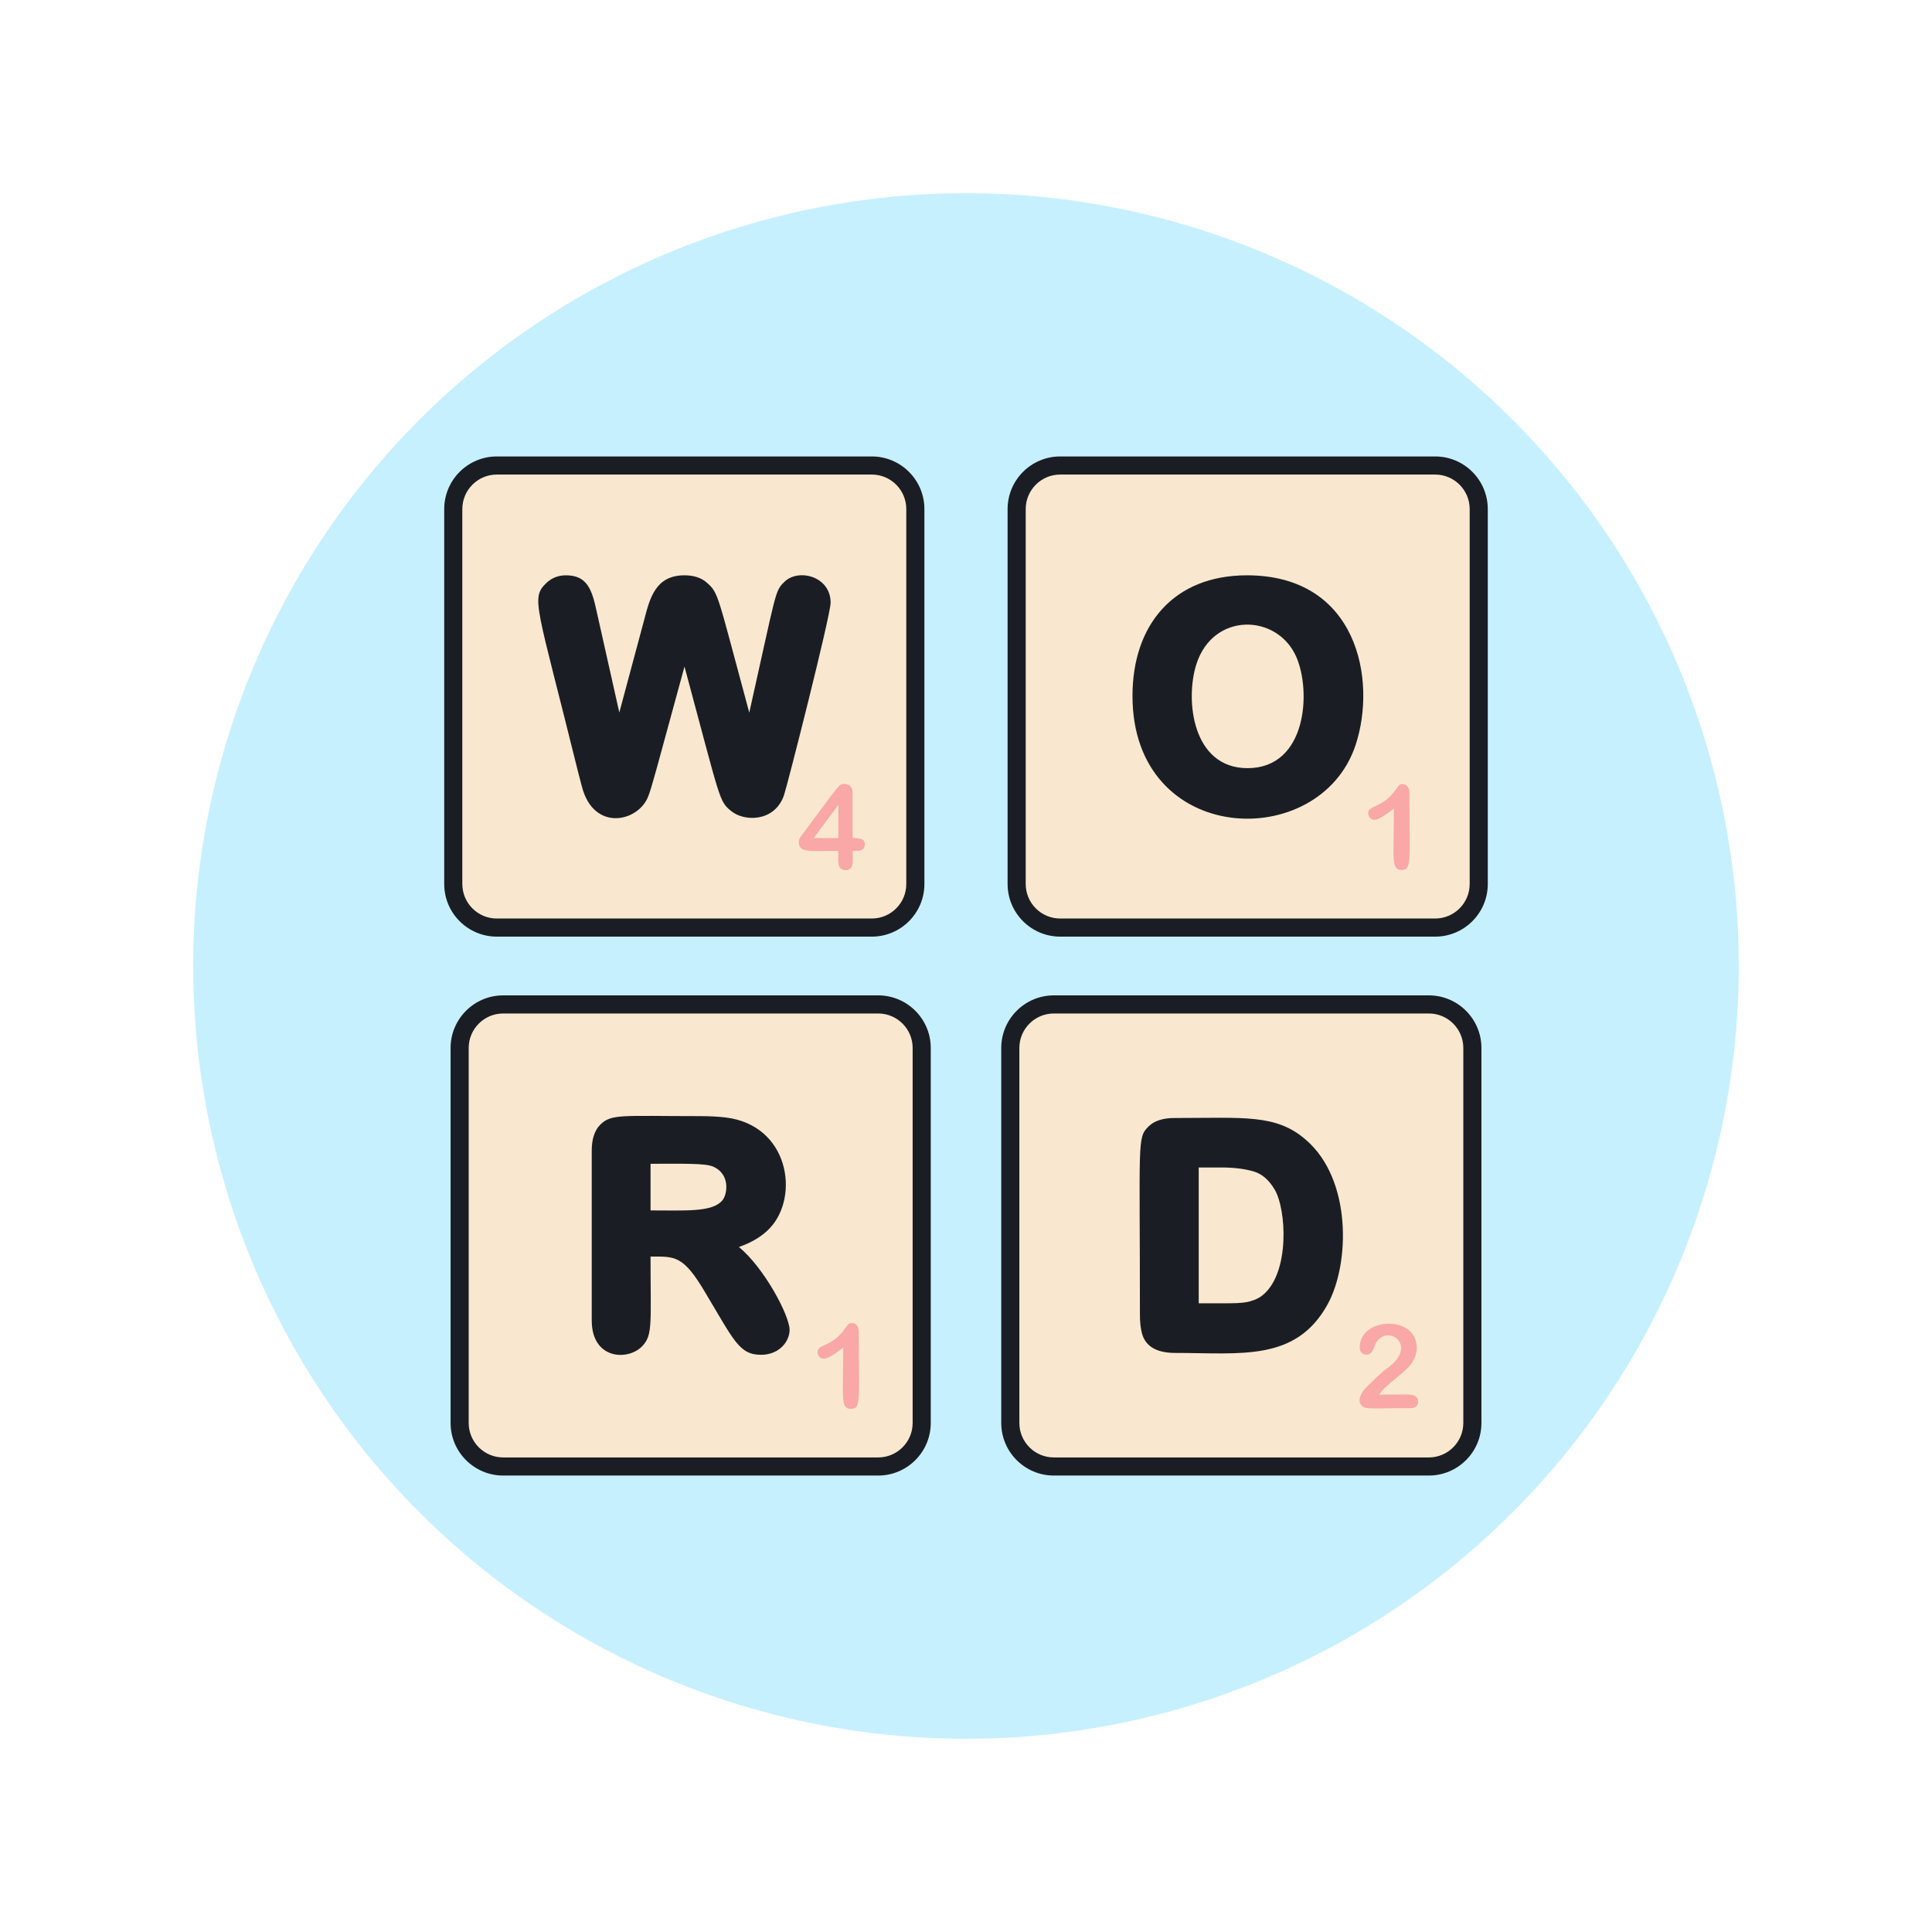
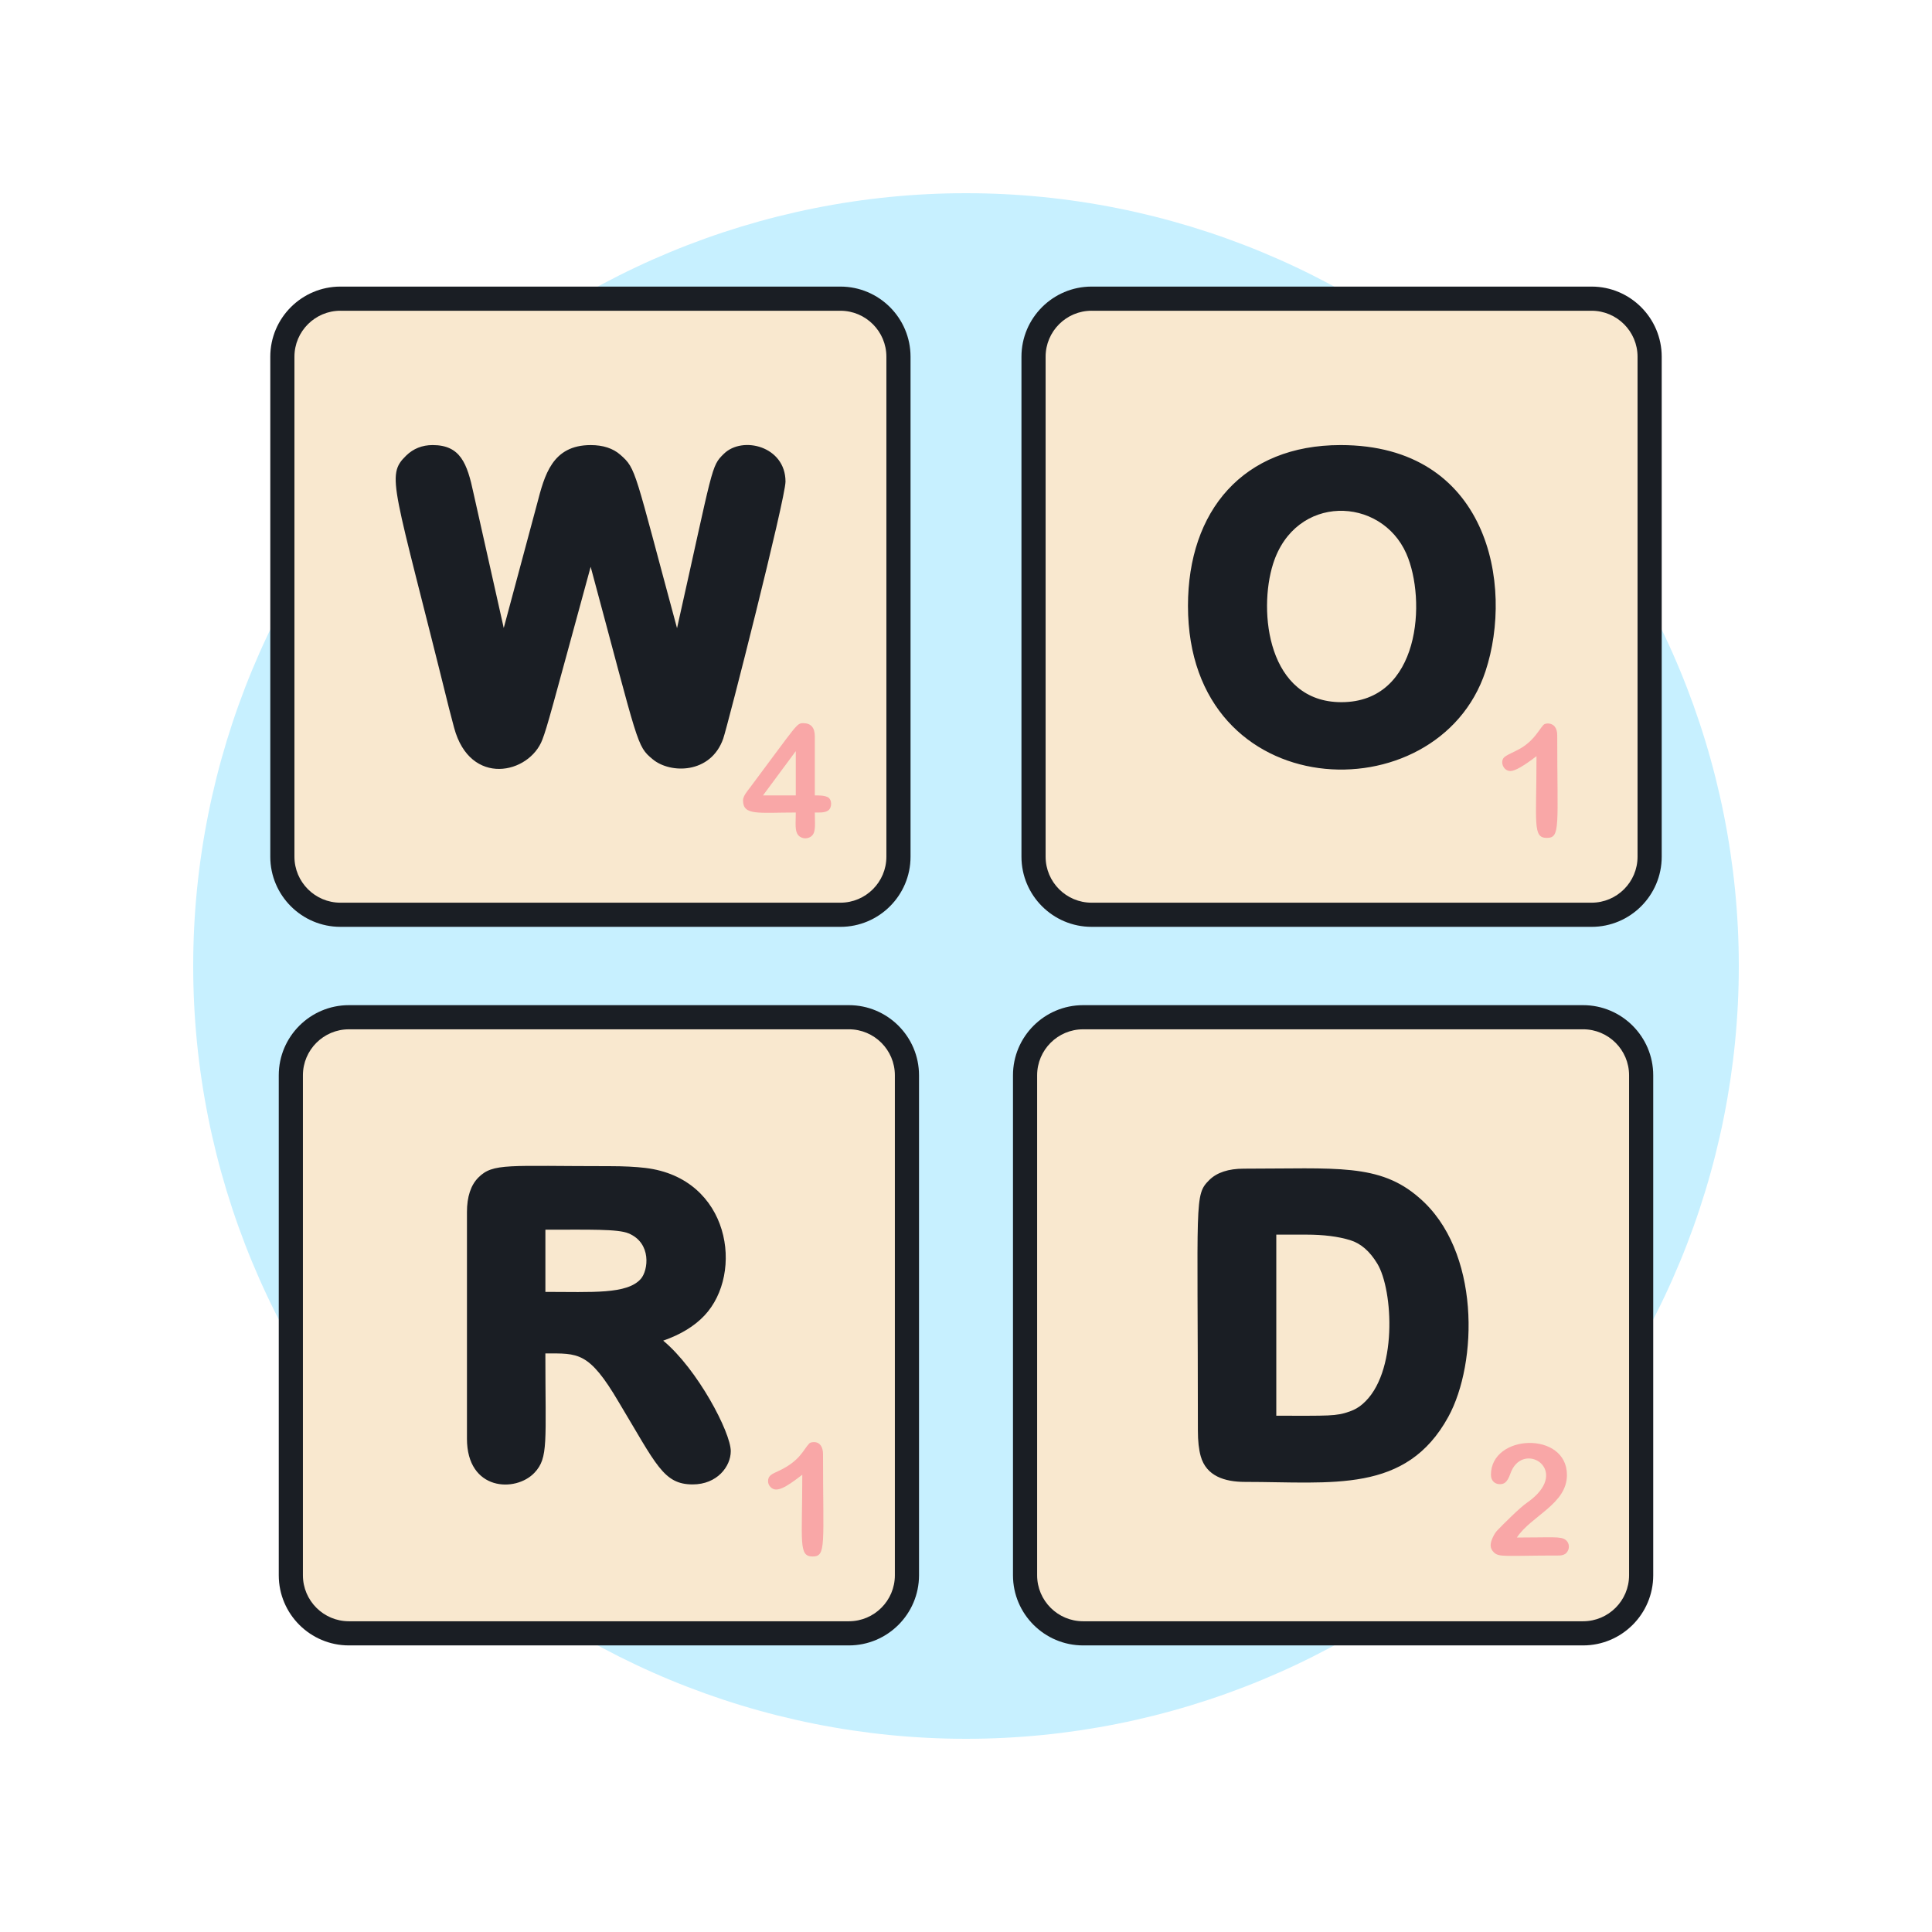
<svg xmlns="http://www.w3.org/2000/svg" width="160" height="160" fill="none">
  <path d="M16 80c0 16.974 6.743 33.253 18.745 45.255C46.748 137.257 63.026 144 80 144c16.974 0 33.253-6.743 45.255-18.745C137.257 113.253 144 96.974 144 80c0-16.974-6.743-33.252-18.745-45.255C113.253 22.743 96.974 16 80 16c-16.974 0-33.252 6.743-45.255 18.745C22.743 46.748 16 63.026 16 80z" fill="#C7F0FF" />
-   <path d="M118.33 121.449H87.275c-1.992 0-3.606-1.614-3.606-3.606V86.788c0-1.992 1.614-3.606 3.606-3.606H118.33c1.991 0 3.606 1.614 3.606 3.606v31.055c0 1.992-1.615 3.606-3.606 3.606zM72.199 76.818H41.144c-1.992 0-3.606-1.614-3.606-3.606V42.157c0-1.992 1.614-3.606 3.606-3.606h31.055c1.992 0 3.606 1.614 3.606 3.606v31.055c0 1.991-1.614 3.606-3.606 3.606zM118.856 76.818H87.801c-1.992 0-3.606-1.614-3.606-3.606V42.157c0-1.992 1.614-3.606 3.606-3.606h31.055c1.992 0 3.606 1.614 3.606 3.606v31.055c0 1.991-1.614 3.606-3.606 3.606z" fill="#F9E8CF" />
-   <path d="M64.96 48.187c-.807.793-.636.702-2.908 10.83-2.676-9.881-2.518-9.886-3.523-10.771-.453-.398-1.071-.601-1.838-.601-2.397 0-2.869 1.875-3.332 3.65l-2.07 7.71-1.876-8.366c-.395-1.857-.812-2.994-2.541-2.994-.645 0-1.198.219-1.642.652-1.293 1.261-.79 1.742 2.662 15.705.092.37.197.771.315 1.202.999 3.701 4.673 2.864 5.479.74.325-.861.534-1.702 3.001-10.74 3.013 11.175 2.837 11.112 3.862 11.961 1.082.897 3.591.919 4.37-1.283.265-.747 3.87-14.927 3.87-15.971 0-2.198-2.676-2.861-3.829-1.725zM103.266 47.645c-6.051 0-9.478 4.082-9.478 9.99 0 12.477 15.509 13.028 18.477 4.063 1.78-5.382.159-14.053-8.999-14.053zm-4.192 7.377c1.38-4.357 6.697-4.209 8.275-.633 1.259 2.861.878 9.226-4.033 9.226-4.566 0-5.183-5.623-4.242-8.593z" fill="#1A1E24" />
-   <path d="M69.427 70.467c-2.342 0-3.276.207-3.276-.757 0-.269.28-.588.445-.804 2.943-3.936 2.878-3.987 3.296-3.987.48 0 .719.275.719.824v3.664c.266 0 .546-.01.789.1.286.129.295.658.04.836-.217.152-.564.125-.829.125 0 .682.072 1.165-.161 1.423-.213.234-.634.246-.859-.005-.238-.266-.164-.733-.164-1.419zm-2.036-1.061h2.036v-2.751l-2.036 2.751zM115.435 66.968c-.803.616-1.342.923-1.62.923-.465 0-.676-.639-.355-.88.488-.365 1.265-.426 2.06-1.529.176-.246.291-.398.345-.455.118-.126.506-.147.706.109.101.13.151.308.151.535 0 5.674.215 6.373-.648 6.373-.888 0-.639-.898-.639-5.076zM114.215 115.499c2.25 0 2.728-.088 3.036.151.255.2.252.582.04.805-.103.107-.258.161-.467.161-3.303 0-3.713.125-4.039-.197-.28-.276-.226-.571-.071-.914.085-.187.178-.335.279-.442.399-.414 1.412-1.43 1.861-1.733.259-.183.475-.367.647-.552 1.653-1.776-1.005-3.204-1.686-1.252-.206.588-.417.658-.661.658-.303 0-.549-.207-.549-.582 0-2.554 4.721-2.724 4.721.009 0 1.815-2.213 2.528-3.111 3.888z" fill="#F9A7A7" />
-   <path d="M72.726 121.449H41.671c-1.992 0-3.606-1.614-3.606-3.606V86.788c0-1.992 1.614-3.606 3.606-3.606h31.055c1.992 0 3.606 1.614 3.606 3.606v31.055c0 1.992-1.614 3.606-3.606 3.606z" fill="#F9E8CF" />
-   <path d="M61.194 103.27c1.078-.375 1.937-.897 2.561-1.559 2.481-2.631 1.599-8.536-3.668-9.169-.612-.073-1.352-.11-2.202-.11-6.349 0-7.258-.207-8.172.707-.469.469-.708 1.191-.708 2.146v14.073c0 3.25 3.031 3.362 4.202 2.107.865-.927.668-1.876.668-7.401 2.029 0 2.698-.14 4.558 3.024 2.335 3.885 2.773 5.111 4.591 5.111 1.517 0 2.367-1.112 2.367-2.067 0-1.16-2.067-5.098-4.197-6.863zm-7.318-6.891c2.718 0 4.502-.052 5.169.229 1.437.602 1.22 2.291.764 2.818-.846.977-3.034.815-5.933.815v-3.863zM108.145 94.392c-2.46-2.152-5.15-1.804-10.888-1.804-.955 0-1.677.238-2.147.707-.943.942-.707 1.113-.707 15.559 0 .651.058 1.173.177 1.599.345 1.223 1.474 1.591 2.75 1.591 5.432 0 10.003.74 12.625-4.039 1.837-3.349 2.009-10.344-1.811-13.613zm-8.872 2.293h1.863c1.068 0 1.984.115 2.724.342.663.204 1.215.682 1.687 1.461.989 1.63 1.289 6.855-.928 8.73-.218.191-.481.343-.784.45-.855.305-1.267.266-4.562.266V96.685z" fill="#1A1E24" />
-   <path d="M69.831 111.599c-1.042.8-1.61 1.14-1.972.765-.103-.106-.154-.228-.154-.367 0-.365.258-.447.686-.648 1.301-.614 1.508-1.311 1.871-1.691.054-.057.154-.085.303-.085.381 0 .554.338.554.729 0 5.674.215 6.373-.649 6.373-.887 0-.639-.898-.639-5.076z" fill="#F9A7A7" />
-   <path d="M118.329 122.199H87.275c-2.402 0-4.356-1.954-4.356-4.356V86.788c0-2.402 1.954-4.356 4.356-4.356h31.055c2.402 0 4.356 1.954 4.356 4.356v31.055c.001 2.402-1.953 4.356-4.356 4.356zM87.275 83.932c-1.575 0-2.856 1.281-2.856 2.856v31.055c0 1.574 1.281 2.856 2.856 2.856h31.055c1.575 0 2.856-1.282 2.856-2.856V86.788c0-1.575-1.281-2.856-2.856-2.856H87.275zM72.199 77.568H41.144c-2.402 0-4.356-1.954-4.356-4.356V42.157c0-2.402 1.954-4.356 4.356-4.356H72.199c2.402 0 4.356 1.954 4.356 4.356v31.055c0 2.402-1.954 4.356-4.356 4.356zM41.144 39.301c-1.575 0-2.856 1.281-2.856 2.856v31.055c0 1.575 1.281 2.856 2.856 2.856H72.199c1.575 0 2.856-1.281 2.856-2.856V42.157c0-1.575-1.281-2.856-2.856-2.856H41.144zM118.856 77.568H87.801c-2.402 0-4.356-1.954-4.356-4.356V42.157c0-2.402 1.954-4.356 4.356-4.356h31.055c2.402 0 4.356 1.954 4.356 4.356v31.055c0 2.402-1.954 4.356-4.356 4.356zM87.801 39.301c-1.575 0-2.856 1.281-2.856 2.856v31.055c0 1.575 1.281 2.856 2.856 2.856h31.055c1.575 0 2.856-1.281 2.856-2.856V42.157c0-1.575-1.282-2.856-2.856-2.856H87.801zM72.726 122.199H41.671c-2.402 0-4.356-1.954-4.356-4.356V86.788c0-2.402 1.954-4.356 4.356-4.356h31.055c2.402 0 4.356 1.954 4.356 4.356v31.055c0 2.402-1.954 4.356-4.356 4.356zM41.671 83.932c-1.575 0-2.856 1.281-2.856 2.856v31.055c0 1.574 1.281 2.856 2.856 2.856h31.055c1.575 0 2.856-1.282 2.856-2.856V86.788c0-1.575-1.281-2.856-2.856-2.856H41.671z" fill="#1A1E24" />
+   <path d="M131.106 135.266H89.699c-2.655 0-4.808-2.153-4.808-4.808V89.051c0-2.655 2.152-4.808 4.808-4.808h41.407c2.655 0 4.808 2.152 4.808 4.808v41.407c0 2.655-2.153 4.808-4.808 4.808zM69.599 75.757h-41.407c-2.655 0-4.808-2.152-4.808-4.808V29.543c0-2.655 2.152-4.808 4.808-4.808h41.407c2.655 0 4.808 2.152 4.808 4.808v41.407c0 2.655-2.152 4.808-4.808 4.808zM131.808 75.757H90.401c-2.655 0-4.808-2.152-4.808-4.808V29.543c0-2.655 2.152-4.808 4.808-4.808h41.407c2.655 0 4.808 2.152 4.808 4.808v41.407c0 2.655-2.153 4.808-4.808 4.808z" fill="#F9E8CF" />
+   <path d="M59.946 37.582c-1.077 1.058-.848.936-3.877 14.44-3.568-13.175-3.357-13.182-4.697-14.361-.604-.531-1.429-.801-2.451-.801-3.196 0-3.825 2.499-4.443 4.867l-2.76 10.28-2.502-11.155c-.526-2.477-1.083-3.993-3.388-3.993-.861 0-1.597.292-2.189.87-1.724 1.681-1.054 2.322 3.549 20.94.123.493.263 1.028.42 1.603 1.332 4.935 6.231 3.819 7.306.987.433-1.147.712-2.269 4.002-14.319 4.018 14.9 3.782 14.816 5.149 15.948 1.442 1.196 4.788 1.226 5.827-1.711.353-.996 5.16-19.902 5.16-21.294 0-2.93-3.567-3.815-5.106-2.3zM111.021 36.859c-8.068 0-12.638 5.442-12.638 13.32 0 16.637 20.68 17.37 24.637 5.418 2.373-7.176.211-18.738-11.999-18.738zm-5.589 9.835c1.84-5.809 8.929-5.612 11.034-.845 1.678 3.814 1.17 12.302-5.378 12.302-6.088.001-6.91-7.498-5.656-11.457z" fill="#1A1E24" />
+   <path d="M65.903 67.289c-3.123 0-4.369.276-4.369-1.01 0-.358.373-.783.593-1.073 3.924-5.248 3.837-5.316 4.394-5.316.639 0 .959.366.959 1.099v4.886c.355 0 .728-.013 1.052.133.382.172.394.877.053 1.114-.289.203-.752.167-1.105.167 0 .909.097 1.554-.214 1.898-.284.312-.846.329-1.145-.006-.318-.355-.218-.978-.218-1.891zm-2.715-1.415h2.715V62.207l-2.715 3.667zM127.246 62.623c-1.07.821-1.789 1.231-2.16 1.231-.619 0-.901-.852-.473-1.174.651-.486 1.686-.568 2.746-2.039.236-.329.389-.53.461-.606.157-.168.675-.196.941.145.134.173.202.41.202.713 0 7.566.286 8.498-.865 8.498-1.183.001-.852-1.198-.852-6.768zM125.62 127.332c3 0 3.637-.117 4.047.202.341.267.336.776.053 1.072-.137.144-.344.215-.622.215-4.404 0-4.95.167-5.385-.262-.374-.369-.302-.762-.095-1.218.113-.25.237-.447.372-.59.532-.553 1.883-1.906 2.481-2.311.346-.244.633-.489.863-.736 2.204-2.368-1.34-4.272-2.248-1.67-.275.785-.556.878-.881.878-.404 0-.732-.276-.732-.776 0-3.406 6.294-3.632 6.294.012.001 2.42-2.951 3.371-4.147 5.184z" fill="#F9A7A7" />
+   <path d="M70.301 135.266h-41.407c-2.655 0-4.808-2.153-4.808-4.808V89.051c0-2.655 2.152-4.808 4.808-4.808h41.407c2.655 0 4.808 2.152 4.808 4.808v41.407c0 2.655-2.152 4.808-4.808 4.808z" fill="#F9E8CF" />
+   <path d="M54.924 111.026c1.438-.5 2.582-1.195 3.414-2.078 3.308-3.508 2.132-11.381-4.891-12.225-.816-.098-1.803-.146-2.936-.146-8.466 0-9.678-.277-10.896.943-.625.626-.944 1.589-.944 2.861v18.764c0 4.333 4.042 4.482 5.603 2.809 1.153-1.235.891-2.501.891-9.868 2.705 0 3.598-.187 6.077 4.032 3.114 5.181 3.698 6.815 6.122 6.815 2.023 0 3.155-1.483 3.155-2.756.001-1.547-2.756-6.797-5.596-9.151zm-9.757-9.187c3.624 0 6.003-.07 6.892.305 1.917.802 1.627 3.055 1.018 3.758-1.129 1.303-4.046 1.087-7.91 1.087v-5.15zM117.526 99.189c-3.279-2.869-6.867-2.405-14.518-2.405-1.273 0-2.235.318-2.862.943-1.257 1.256-.942 1.484-.942 20.745 0 .868.077 1.565.236 2.132.46 1.631 1.966 2.121 3.667 2.121 7.243 0 13.338.987 16.834-5.385 2.45-4.465 2.678-13.791-2.415-18.151zm-11.829 3.058h2.484c1.423 0 2.645.153 3.631.456.885.272 1.621.909 2.251 1.948 1.318 2.173 1.718 9.14-1.238 11.64-.29.255-.641.457-1.045.6-1.14.406-1.689.354-6.083.354v-14.998z" fill="#1A1E24" />
+   <path d="M66.442 122.132c-1.389 1.067-2.147 1.52-2.63 1.02-.137-.141-.205-.304-.205-.489 0-.487.344-.597.915-.865 1.734-.817 2.01-1.748 2.494-2.254.071-.076.206-.113.404-.113.508 0 .739.451.739.972 0 7.565.286 8.498-.865 8.498-1.183 0-.852-1.199-.852-6.769z" fill="#F9A7A7" />
+   <path d="M131.105 136.266H89.699c-3.203 0-5.808-2.606-5.808-5.808V89.051c0-3.203 2.606-5.808 5.808-5.808h41.406c3.203 0 5.808 2.606 5.808 5.808v41.407c.001 3.202-2.605 5.808-5.808 5.808zM89.699 85.243c-2.1 0-3.808 1.708-3.808 3.808v41.407c0 2.1 1.708 3.808 3.808 3.808h41.406c2.1 0 3.808-1.708 3.808-3.808V89.05c0-2.099-1.708-3.808-3.808-3.808H89.699zM69.599 76.757h-41.407c-3.203 0-5.808-2.606-5.808-5.808v-41.407c0-3.203 2.606-5.808 5.808-5.808h41.407c3.203 0 5.808 2.606 5.808 5.808V70.949c.001 3.203-2.605 5.809-5.808 5.809zm-41.407-51.023c-2.1 0-3.808 1.708-3.808 3.808V70.949c0 2.099 1.708 3.808 3.808 3.808h41.407c2.1 0 3.808-1.708 3.808-3.808V29.543c0-2.099-1.708-3.808-3.808-3.808H28.192zM131.808 76.757H90.401c-3.203 0-5.808-2.606-5.808-5.808v-41.407c0-3.203 2.606-5.808 5.808-5.808h41.407c3.202 0 5.808 2.606 5.808 5.808V70.949c0 3.203-2.606 5.809-5.808 5.809zm-41.407-51.023c-2.1 0-3.808 1.708-3.808 3.808V70.949c0 2.099 1.708 3.808 3.808 3.808h41.406c2.1 0 3.808-1.708 3.808-3.808V29.543c0-2.099-1.708-3.808-3.808-3.808H90.401zM70.301 136.266H28.894c-3.203 0-5.808-2.606-5.808-5.808V89.051c0-3.203 2.606-5.808 5.808-5.808h41.407c3.203 0 5.808 2.606 5.808 5.808v41.407c0 3.202-2.606 5.808-5.808 5.808zM28.894 85.243c-2.1 0-3.808 1.708-3.808 3.808v41.407c0 2.1 1.708 3.808 3.808 3.808h41.407c2.1 0 3.808-1.708 3.808-3.808V89.05c0-2.099-1.708-3.808-3.808-3.808H28.894z" fill="#1A1E24" />
</svg>
